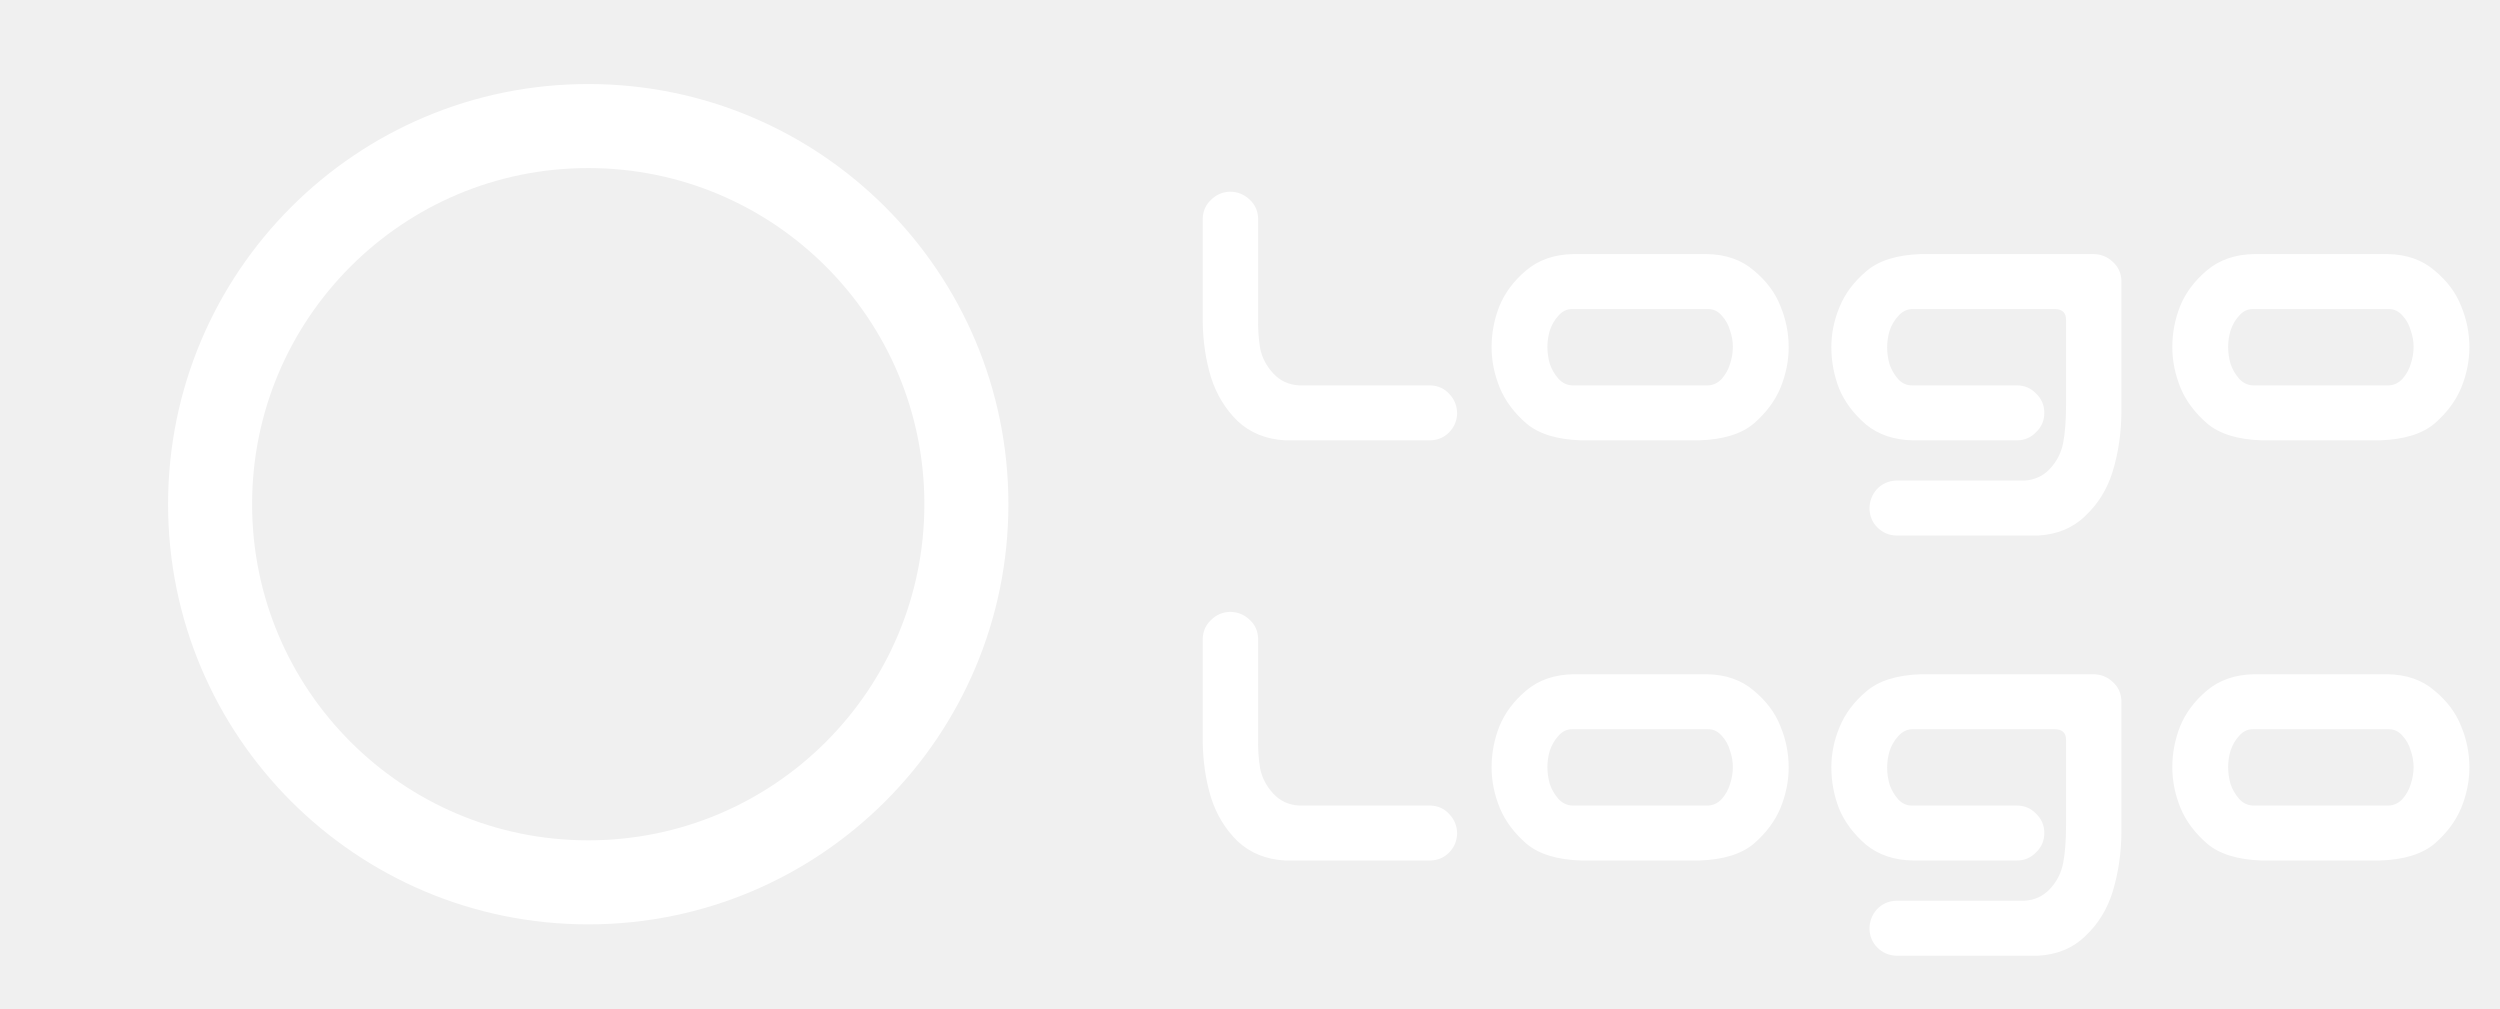
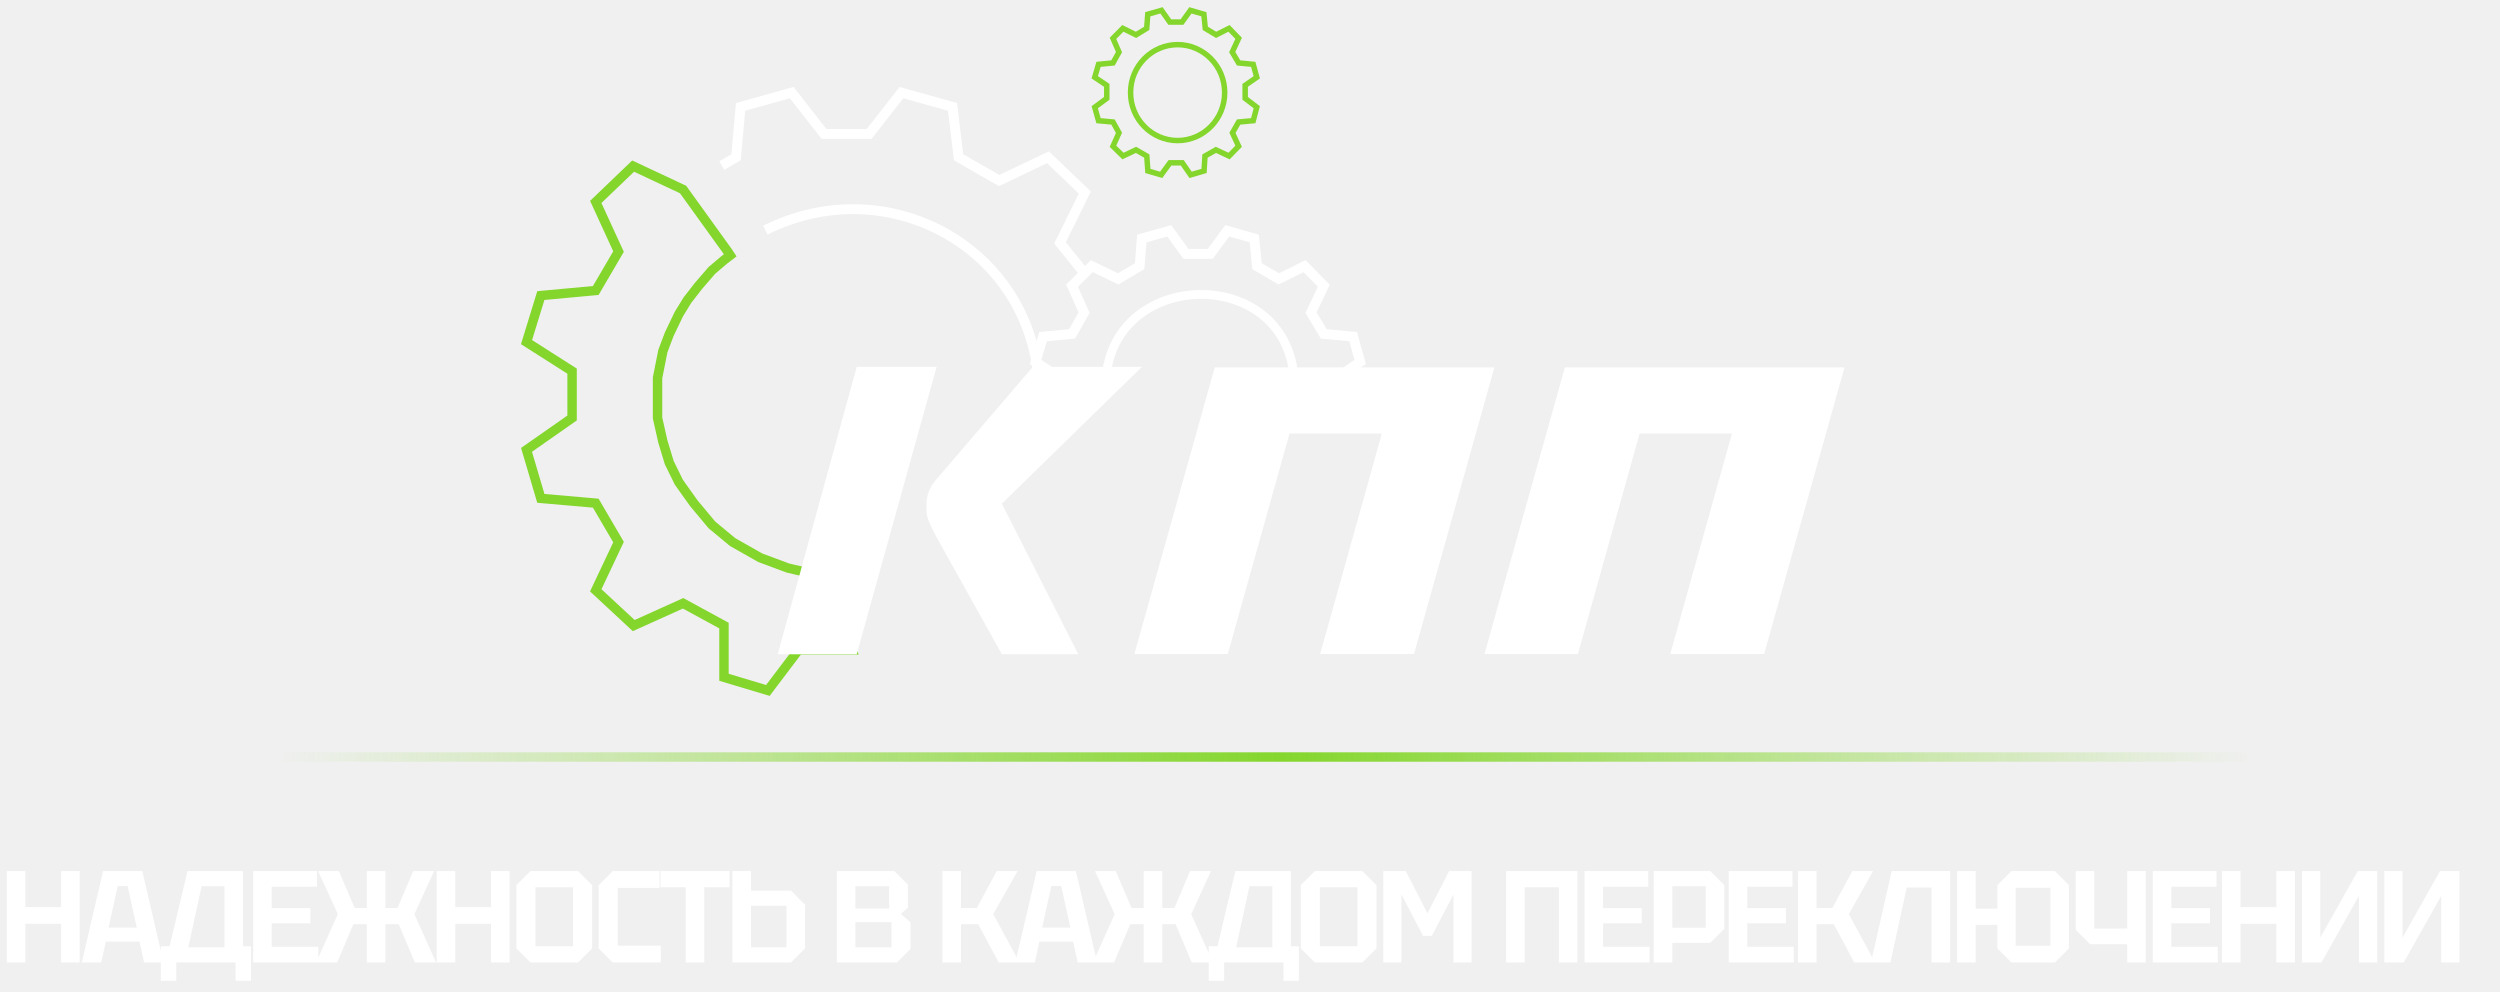
- <svg xmlns="http://www.w3.org/2000/svg" width="119" height="48" viewBox="0 0 119 48" fill="none">
-   <path d="M58.539 9.125C58.904 9.125 59.216 9.249 59.477 9.496C59.737 9.73 59.874 10.03 59.887 10.395V15.102C59.874 15.635 59.906 16.13 59.984 16.586C60.075 17.029 60.284 17.426 60.609 17.777C60.935 18.129 61.345 18.318 61.84 18.344H68.09C68.454 18.357 68.754 18.494 68.988 18.754C69.236 19.014 69.359 19.327 69.359 19.691C69.346 20.043 69.216 20.342 68.969 20.59C68.734 20.824 68.441 20.948 68.09 20.961H61.176C60.264 20.909 59.509 20.603 58.91 20.043C58.324 19.47 57.901 18.773 57.641 17.953C57.393 17.133 57.263 16.26 57.25 15.336V10.395C57.263 10.043 57.393 9.75 57.641 9.516C57.888 9.268 58.188 9.138 58.539 9.125ZM75.258 20.961C74.112 20.922 73.246 20.655 72.66 20.16C72.074 19.652 71.651 19.086 71.391 18.461C71.13 17.823 71 17.178 71 16.527C71 15.85 71.124 15.199 71.371 14.574C71.632 13.936 72.055 13.37 72.641 12.875C73.24 12.367 73.995 12.107 74.906 12.094H81.234C82.146 12.107 82.894 12.367 83.481 12.875C84.079 13.37 84.503 13.936 84.75 14.574C85.01 15.199 85.141 15.85 85.141 16.527C85.141 17.178 85.01 17.823 84.75 18.461C84.49 19.086 84.066 19.652 83.481 20.16C82.894 20.655 82.029 20.922 80.883 20.961H75.258ZM74.828 14.711C74.581 14.711 74.366 14.815 74.184 15.023C74.001 15.219 73.865 15.453 73.773 15.727C73.695 15.987 73.656 16.247 73.656 16.508C73.656 16.781 73.695 17.055 73.773 17.328C73.865 17.588 74.001 17.823 74.184 18.031C74.366 18.227 74.581 18.331 74.828 18.344H81.312C81.56 18.331 81.775 18.227 81.957 18.031C82.139 17.823 82.269 17.588 82.348 17.328C82.439 17.055 82.484 16.781 82.484 16.508C82.484 16.247 82.439 15.987 82.348 15.727C82.269 15.453 82.139 15.219 81.957 15.023C81.775 14.815 81.56 14.711 81.312 14.711H74.828ZM98.344 15.219C98.344 14.893 98.174 14.724 97.836 14.711H91C90.753 14.724 90.538 14.835 90.356 15.043C90.173 15.238 90.037 15.473 89.945 15.746C89.867 16.006 89.828 16.273 89.828 16.547C89.828 16.807 89.867 17.074 89.945 17.348C90.037 17.608 90.173 17.842 90.356 18.051C90.538 18.246 90.753 18.344 91 18.344H96C96.365 18.344 96.671 18.474 96.918 18.734C97.178 18.982 97.309 19.288 97.309 19.652C97.309 20.017 97.178 20.323 96.918 20.57C96.671 20.831 96.365 20.961 96 20.961H91.078C90.167 20.948 89.412 20.694 88.812 20.199C88.227 19.691 87.803 19.125 87.543 18.5C87.296 17.862 87.172 17.204 87.172 16.527C87.172 15.876 87.302 15.238 87.562 14.613C87.823 13.975 88.246 13.409 88.832 12.914C89.418 12.406 90.284 12.133 91.43 12.094H99.633C99.997 12.094 100.31 12.217 100.57 12.465C100.831 12.699 100.967 12.999 100.98 13.363V19.535C100.98 20.577 100.837 21.56 100.551 22.484C100.29 23.305 99.861 23.995 99.262 24.555C98.676 25.128 97.927 25.44 97.016 25.492H90.258C89.906 25.479 89.607 25.349 89.359 25.102C89.125 24.867 89.001 24.574 88.988 24.223C88.988 23.858 89.106 23.546 89.34 23.285C89.587 23.025 89.893 22.888 90.258 22.875H96.352C96.846 22.849 97.257 22.66 97.582 22.309C97.908 21.957 98.116 21.547 98.207 21.078C98.298 20.609 98.344 20.004 98.344 19.262V15.219ZM107.66 20.961C106.514 20.922 105.648 20.655 105.062 20.16C104.477 19.652 104.053 19.086 103.793 18.461C103.533 17.823 103.402 17.178 103.402 16.527C103.402 15.85 103.526 15.199 103.773 14.574C104.034 13.936 104.457 13.37 105.043 12.875C105.642 12.367 106.397 12.107 107.309 12.094H113.637C114.548 12.107 115.297 12.367 115.883 12.875C116.482 13.37 116.905 13.936 117.152 14.574C117.413 15.199 117.543 15.85 117.543 16.527C117.543 17.178 117.413 17.823 117.152 18.461C116.892 19.086 116.469 19.652 115.883 20.16C115.297 20.655 114.431 20.922 113.285 20.961H107.66ZM107.23 14.711C106.983 14.711 106.768 14.815 106.586 15.023C106.404 15.219 106.267 15.453 106.176 15.727C106.098 15.987 106.059 16.247 106.059 16.508C106.059 16.781 106.098 17.055 106.176 17.328C106.267 17.588 106.404 17.823 106.586 18.031C106.768 18.227 106.983 18.331 107.23 18.344H113.715C113.962 18.331 114.177 18.227 114.359 18.031C114.542 17.823 114.672 17.588 114.75 17.328C114.841 17.055 114.887 16.781 114.887 16.508C114.887 16.247 114.841 15.987 114.75 15.727C114.672 15.453 114.542 15.219 114.359 15.023C114.177 14.815 113.962 14.711 113.715 14.711H107.23ZM58.539 29.125C58.904 29.125 59.216 29.249 59.477 29.496C59.737 29.73 59.874 30.03 59.887 30.395V35.102C59.874 35.635 59.906 36.13 59.984 36.586C60.075 37.029 60.284 37.426 60.609 37.777C60.935 38.129 61.345 38.318 61.84 38.344H68.09C68.454 38.357 68.754 38.493 68.988 38.754C69.236 39.014 69.359 39.327 69.359 39.691C69.346 40.043 69.216 40.342 68.969 40.59C68.734 40.824 68.441 40.948 68.09 40.961H61.176C60.264 40.909 59.509 40.603 58.91 40.043C58.324 39.47 57.901 38.773 57.641 37.953C57.393 37.133 57.263 36.26 57.25 35.336V30.395C57.263 30.043 57.393 29.75 57.641 29.516C57.888 29.268 58.188 29.138 58.539 29.125ZM75.258 40.961C74.112 40.922 73.246 40.655 72.66 40.16C72.074 39.652 71.651 39.086 71.391 38.461C71.13 37.823 71 37.178 71 36.527C71 35.85 71.124 35.199 71.371 34.574C71.632 33.936 72.055 33.37 72.641 32.875C73.24 32.367 73.995 32.107 74.906 32.094H81.234C82.146 32.107 82.894 32.367 83.481 32.875C84.079 33.37 84.503 33.936 84.75 34.574C85.01 35.199 85.141 35.85 85.141 36.527C85.141 37.178 85.01 37.823 84.75 38.461C84.49 39.086 84.066 39.652 83.481 40.16C82.894 40.655 82.029 40.922 80.883 40.961H75.258ZM74.828 34.711C74.581 34.711 74.366 34.815 74.184 35.023C74.001 35.219 73.865 35.453 73.773 35.727C73.695 35.987 73.656 36.247 73.656 36.508C73.656 36.781 73.695 37.055 73.773 37.328C73.865 37.589 74.001 37.823 74.184 38.031C74.366 38.227 74.581 38.331 74.828 38.344H81.312C81.56 38.331 81.775 38.227 81.957 38.031C82.139 37.823 82.269 37.589 82.348 37.328C82.439 37.055 82.484 36.781 82.484 36.508C82.484 36.247 82.439 35.987 82.348 35.727C82.269 35.453 82.139 35.219 81.957 35.023C81.775 34.815 81.56 34.711 81.312 34.711H74.828ZM98.344 35.219C98.344 34.893 98.174 34.724 97.836 34.711H91C90.753 34.724 90.538 34.835 90.356 35.043C90.173 35.238 90.037 35.473 89.945 35.746C89.867 36.007 89.828 36.273 89.828 36.547C89.828 36.807 89.867 37.074 89.945 37.348C90.037 37.608 90.173 37.842 90.356 38.051C90.538 38.246 90.753 38.344 91 38.344H96C96.365 38.344 96.671 38.474 96.918 38.734C97.178 38.982 97.309 39.288 97.309 39.652C97.309 40.017 97.178 40.323 96.918 40.57C96.671 40.831 96.365 40.961 96 40.961H91.078C90.167 40.948 89.412 40.694 88.812 40.199C88.227 39.691 87.803 39.125 87.543 38.5C87.296 37.862 87.172 37.204 87.172 36.527C87.172 35.876 87.302 35.238 87.562 34.613C87.823 33.975 88.246 33.409 88.832 32.914C89.418 32.406 90.284 32.133 91.43 32.094H99.633C99.997 32.094 100.31 32.217 100.57 32.465C100.831 32.699 100.967 32.999 100.98 33.363V39.535C100.98 40.577 100.837 41.56 100.551 42.484C100.29 43.305 99.861 43.995 99.262 44.555C98.676 45.128 97.927 45.44 97.016 45.492H90.258C89.906 45.479 89.607 45.349 89.359 45.102C89.125 44.867 89.001 44.574 88.988 44.223C88.988 43.858 89.106 43.546 89.34 43.285C89.587 43.025 89.893 42.888 90.258 42.875H96.352C96.846 42.849 97.257 42.66 97.582 42.309C97.908 41.957 98.116 41.547 98.207 41.078C98.298 40.609 98.344 40.004 98.344 39.262V35.219ZM107.66 40.961C106.514 40.922 105.648 40.655 105.062 40.16C104.477 39.652 104.053 39.086 103.793 38.461C103.533 37.823 103.402 37.178 103.402 36.527C103.402 35.85 103.526 35.199 103.773 34.574C104.034 33.936 104.457 33.37 105.043 32.875C105.642 32.367 106.397 32.107 107.309 32.094H113.637C114.548 32.107 115.297 32.367 115.883 32.875C116.482 33.37 116.905 33.936 117.152 34.574C117.413 35.199 117.543 35.85 117.543 36.527C117.543 37.178 117.413 37.823 117.152 38.461C116.892 39.086 116.469 39.652 115.883 40.16C115.297 40.655 114.431 40.922 113.285 40.961H107.66ZM107.23 34.711C106.983 34.711 106.768 34.815 106.586 35.023C106.404 35.219 106.267 35.453 106.176 35.727C106.098 35.987 106.059 36.247 106.059 36.508C106.059 36.781 106.098 37.055 106.176 37.328C106.267 37.589 106.404 37.823 106.586 38.031C106.768 38.227 106.983 38.331 107.23 38.344H113.715C113.962 38.331 114.177 38.227 114.359 38.031C114.542 37.823 114.672 37.589 114.75 37.328C114.841 37.055 114.887 36.781 114.887 36.508C114.887 36.247 114.841 35.987 114.75 35.727C114.672 35.453 114.542 35.219 114.359 35.023C114.177 34.815 113.962 34.711 113.715 34.711H107.23Z" fill="white" />
-   <circle cx="28" cy="24" r="18" stroke="white" stroke-width="4" />
+ <svg xmlns="http://www.w3.org/2000/svg" width="242" height="96" viewBox="0 0 242 96" fill="none">
+   <path d="M0.658 93.169V84.318H2.453V87.808H5.918V84.318H7.713V93.169H5.918V89.426H2.453V93.169H0.658ZM7.917 93.169L9.978 84.318H13.772L15.833 93.169H13.949L13.506 91.146H10.244L9.801 93.169H7.917ZM10.509 89.793H13.241L12.355 85.772H11.394L10.509 89.793ZM15.571 94.939V91.601H16.418L18.151 84.318H23.524V91.601H24.296V94.939H22.804V93.169H17.063V94.939H15.571ZM18.226 91.702H21.729V85.784H19.516L18.226 91.702ZM24.507 93.169V84.318H30.678V85.835H26.303V87.909H30.046V89.376H26.303V91.652H30.805V93.169H24.507ZM37.305 93.169H35.509V89.464H34.207L32.639 93.169H30.603L32.702 88.49L30.793 84.318H32.803L34.333 87.896H35.509V84.318H37.305V87.896H38.481L39.998 84.318H42.022L40.112 88.49L42.211 93.169H40.163L38.595 89.464H37.305V93.169ZM42.272 93.169V84.318H44.068V87.808H47.532V84.318H49.328V93.169H47.532V89.426H44.068V93.169H42.272ZM49.987 91.803V85.683L51.352 84.318H55.955L57.321 85.683V91.803L55.955 93.169H51.352L49.987 91.803ZM51.833 85.885V91.601H55.474V85.885H51.833ZM57.949 91.803V85.683L59.315 84.318H63.841V85.949H59.795V91.538H63.968V93.169H59.315L57.949 91.803ZM66.379 93.169V85.885H63.939V84.318H70.615V85.885H68.175V93.169H66.379ZM76.133 87.681H72.694V91.702H76.133V87.681ZM77.929 87.58V91.803L76.563 93.169H70.898V84.318H72.694V86.214H76.563L77.929 87.58ZM82.802 87.947H86.065V85.784H82.802V87.947ZM82.802 91.702H86.292V89.262H82.802V91.702ZM87.885 85.633V87.871L87.19 88.465L88.138 89.274V91.854L86.823 93.169H81.007V84.318H86.57L87.885 85.633ZM91.226 93.169V84.318H93.022V87.896H94.552L96.487 84.318H98.497L96.145 88.49L98.687 93.169H96.676L94.691 89.464H93.022V93.169H91.226ZM98.288 93.169L100.349 84.318H104.143L106.204 93.169H104.32L103.877 91.146H100.615L100.172 93.169H98.288ZM100.88 89.793H103.612L102.727 85.772H101.765L100.88 89.793ZM112.505 93.169H110.709V89.464H109.407L107.839 93.169H105.803L107.902 88.49L105.993 84.318H108.003L109.533 87.896H110.709V84.318H112.505V87.896H113.681L115.198 84.318H117.221L115.312 88.49L117.411 93.169H115.362L113.795 89.464H112.505V93.169ZM117.004 94.939V91.601H117.851L119.583 84.318H124.957V91.601H125.729V94.939H124.237V93.169H118.496V94.939H117.004ZM119.659 91.702H123.162V85.784H120.949L119.659 91.702ZM125.915 91.803V85.683L127.281 84.318H131.883L133.249 85.683V91.803L131.883 93.169H127.281L125.915 91.803ZM127.761 85.885V91.601H131.403V85.885H127.761ZM133.903 93.169V84.318H136.077L138.177 88.415L140.276 84.318H142.45V93.169H140.693V86.581L138.606 90.589H137.747L135.66 86.581V93.169H133.903ZM145.789 93.169V84.318H152.693V93.169H150.898V85.885H147.585V93.169H145.789ZM153.381 93.169V84.318H159.552V85.835H155.177V87.909H158.919V89.376H155.177V91.652H159.678V93.169H153.381ZM161.879 89.805H165.116V85.784H161.879V89.805ZM166.912 85.683V89.907L165.546 91.272H161.879V93.169H160.084V84.318H165.546L166.912 85.683ZM167.342 93.169V84.318H173.513V85.835H169.138V87.909H172.881V89.376H169.138V91.652H173.639V93.169H167.342ZM174.045 93.169V84.318H175.841V87.896H177.371L179.305 84.318H181.316L178.964 88.49L181.505 93.169H179.495L177.51 89.464H175.841V93.169H174.045ZM188.77 84.318V93.169H186.974V85.911H184.572L182.991 93.169H181.107L183.117 84.318H188.77ZM189.451 93.169V84.318H191.247V87.959H193.346V85.683L194.711 84.318H198.909L200.275 85.683V91.803L198.909 93.169H194.711L193.346 91.803V89.527H191.247V93.169H189.451ZM195.116 85.936V91.55H198.479V85.936H195.116ZM207.71 84.318V93.169H205.915V91.399H202.324L200.933 90.008V84.318H202.728V89.881H205.915V84.318H207.71ZM208.389 93.169V84.318H214.559V85.835H210.184V87.909H213.927V89.376H210.184V91.652H214.686V93.169H208.389ZM215.091 93.169V84.318H216.887V87.808H220.352V84.318H222.147V93.169H220.352V89.426H216.887V93.169H215.091ZM230.115 93.169H228.345V86.72L224.715 93.169H222.831V84.318H224.602V90.766L228.231 84.318H230.115V93.169ZM238.077 93.169H236.307V86.72L232.678 93.169H230.794V84.318H232.564V90.766L236.193 84.318H238.077V93.169Z" fill="white" />
+   <line x1="9.344" y1="73.28" x2="231.906" y2="73.28" stroke="url(#paint0_linear_145_313)" stroke-width="0.911" />
+   <path d="M74.329 66.835L77.302 62.904H82.416L79.065 55.637L76.281 54.99L73.6 53.994L70.919 52.474L68.909 50.809L67.156 48.706L65.713 46.678L64.784 44.787L64.166 42.747L63.65 40.461V38.267V36.575L64.166 33.987L64.784 32.345L65.713 30.404L66.537 29.06L67.62 27.667L68.909 26.174L70.081 25.178L70.686 24.715L70.448 24.352L66.123 18.346L61.288 16.079L57.669 19.547L59.874 24.352L57.669 28.12L52.354 28.611L50.968 33.116L55.379 35.928V40.461L50.968 43.546L52.354 48.242L57.669 48.706L59.874 52.474L57.669 57.143L61.345 60.556L66.123 58.399L70.081 60.556V65.561L74.329 66.835Z" stroke="#7BD41C" stroke-opacity="0.92" stroke-width="0.911" />
+   <path d="M74.089 22.279C85.439 16.604 98.754 23.37 100.427 35.739M69.869 16.022L71.251 15.222L71.688 10.347L76.636 8.964L79.764 12.966H84.13L87.258 8.964L92.206 10.347L92.788 15.222L96.717 17.477L101.446 15.222L105.011 18.641L102.61 23.516L105.011 26.485" stroke="white" stroke-width="0.956" />
+   <path d="M111.105 1.379L111.001 2.745L109.965 3.375L108.691 2.745L107.737 3.709L108.319 5.044L107.737 6.091L106.337 6.228L105.971 7.48L107.134 8.261V9.521L105.971 10.378L106.337 11.683L107.737 11.812L108.319 12.859L107.737 14.157L108.706 15.105L109.965 14.506L111.008 15.105L111.113 16.547L112.402 16.926L113.251 15.758H114.443L115.248 16.926L116.552 16.547L116.641 15.105L117.7 14.506L118.974 15.105L119.898 14.157L119.302 12.859L119.898 11.812L121.313 11.683L121.656 10.378L120.531 9.521V8.261L121.656 7.48L121.313 6.228L119.898 6.091L119.279 5.044L119.898 3.709L118.966 2.745L117.722 3.375L116.671 2.745L116.537 1.379L115.233 1L114.414 2.138H113.236L112.432 1L111.105 1.379Z" stroke="#7BD41C" stroke-opacity="0.92" stroke-width="0.531" />
+   <path d="M113.994 4.321C116.505 4.321 118.549 6.395 118.549 8.963C118.549 11.532 116.505 13.606 113.994 13.606C111.482 13.606 109.438 11.532 109.438 8.963C109.438 6.395 111.482 4.321 113.994 4.321Z" stroke="#7BD41C" stroke-opacity="0.92" stroke-width="0.531" />
+   <path d="M104.379 63.33H96.979L90.667 52.015C90.201 51.084 89.684 50.276 89.684 49.377V48.755C89.684 47.942 90.025 47.06 90.667 46.375L99.98 35.51H110.538L96.979 48.755L104.379 63.33ZM82.931 63.33H75.284L82.931 35.51H90.667L82.931 63.33Z" fill="white" />
+   <g clip-path="url(#clip0_145_313)">
+     <path d="M112.866 61.459L119.599 37.462H141.581L134.849 61.459H130.836L136.811 40.117H122.81L116.835 61.459H112.866Z" fill="white" />
+     <mask id="mask0_145_313" style="mask-type:luminance" maskUnits="userSpaceOnUse" x="109" y="35" width="36" height="29">
+       <path d="M144.754 35.51H109.694V63.33H144.754V35.51Z" fill="white" />
+     </mask>
+     <g mask="url(#mask0_145_313)">
+       <path d="M112.862 61.459L110.435 61.071L109.801 63.33H112.862V61.459ZM119.599 37.436V35.565H117.588L117.172 37.049L119.599 37.436ZM141.597 37.436L144.024 37.823L144.657 35.565H141.597V37.436ZM134.859 61.459V63.33H136.87L137.286 61.846L134.859 61.459ZM130.843 61.459L128.416 61.072L127.784 63.33H130.843V61.459ZM136.822 40.094L139.25 40.48L139.882 38.223H136.822V40.094ZM122.812 40.094V38.223H120.8L120.384 39.708L122.812 40.094ZM116.833 61.459V63.33H118.845L119.261 61.845L116.833 61.459ZM112.862 61.459L115.29 61.846L122.027 37.823L119.599 37.436L117.172 37.049L110.435 61.071L112.862 61.459ZM119.599 37.436V39.307H141.597V37.436V35.565H119.599V37.436ZM141.597 37.436L139.169 37.049L132.432 61.071L134.859 61.459L137.286 61.846L144.024 37.823L141.597 37.436ZM134.859 61.459V59.588H130.843V61.459V63.33H134.859V61.459ZM130.843 61.459L133.271 61.845L139.25 40.48L136.822 40.094L134.395 39.708L128.416 61.072L130.843 61.459ZM136.822 40.094V38.223H122.812V40.094V41.965H136.822V40.094ZM122.812 40.094L120.384 39.708L114.405 61.072L116.833 61.459L119.261 61.845L125.24 40.48L122.812 40.094ZM116.833 61.459V59.588H112.862V61.459V63.33H116.833V61.459Z" fill="white" />
+     </g>
+   </g>
+   <g clip-path="url(#clip1_145_313)">
+     <g clip-path="url(#clip2_145_313)">
+       <mask id="mask1_145_313" style="mask-type:luminance" maskUnits="userSpaceOnUse" x="143" y="35" width="36" height="29">
+         <path d="M178.645 35.509H143.585V63.33H178.645V35.509Z" fill="white" />
+       </mask>
+       <g mask="url(#mask1_145_313)">
+         <path d="M146.754 61.459L144.326 61.071L143.693 63.33H146.754V61.459ZM153.491 37.436V35.565H151.48L151.064 37.049L153.491 37.436ZM175.488 37.436L177.916 37.823L178.549 35.565H175.488V37.436ZM168.751 61.459V63.33H170.762L171.178 61.846L168.751 61.459ZM164.735 61.459L162.307 61.072L161.676 63.33H164.735V61.459ZM170.714 40.094L173.142 40.48L173.773 38.223H170.714V40.094ZM156.704 40.094V38.223H154.691L154.276 39.708L156.704 40.094ZM150.725 61.459V63.33H152.737L153.152 61.845L150.725 61.459ZM146.754 61.459L149.181 61.846L155.919 37.823L153.491 37.436L151.064 37.049L144.326 61.071L146.754 61.459ZM153.491 37.436V39.307H175.488V37.436V35.565H153.491V37.436ZM175.488 37.436L173.061 37.049L166.323 61.071L168.751 61.459L171.178 61.846L177.916 37.823L175.488 37.436ZM168.751 61.459V59.588H164.735V61.459V63.33H168.751V61.459ZM164.735 61.459L167.163 61.845L173.142 40.48L170.714 40.094L168.286 39.708L162.307 61.072L164.735 61.459ZM170.714 40.094V38.223H156.704V40.094V41.965H170.714V40.094ZM156.704 40.094L154.276 39.708L148.297 61.072L150.725 61.459L153.152 61.845L159.131 40.48L156.704 40.094ZM150.725 61.459V59.588H146.754V61.459V63.33H150.725V61.459Z" fill="white" />
+       </g>
+     </g>
+   </g>
+   <path d="M129.413 36.571L131.668 35.04L130.981 32.587L128.144 32.319L126.905 30.267L128.144 27.651L126.278 25.762L123.784 26.997L121.679 25.762L121.41 23.086L118.797 22.343L117.155 24.573H114.796L113.183 22.343L110.525 23.086L110.316 25.762L108.241 26.997L105.687 25.762L103.776 27.651L104.941 30.267L103.776 32.319L100.969 32.587L100.238 35.04L102.567 36.571" stroke="white" stroke-width="0.956" />
+   <path d="M107.033 37.42C107.033 25.714 125.297 25.343 125.297 37.42" stroke="white" stroke-width="0.849" />
+   <defs>
+     <linearGradient id="paint0_linear_145_313" x1="-3.251" y1="73.736" x2="251.105" y2="73.736" gradientUnits="userSpaceOnUse">
+       <stop offset="0.118" stop-color="#7BD41C" stop-opacity="0" />
+       <stop offset="0.501" stop-color="#7BD41C" stop-opacity="0.92" />
+       <stop offset="0.87" stop-color="#7BD41C" stop-opacity="0" />
+     </linearGradient>
+     <clipPath id="clip0_145_313">
+       <rect width="37.744" height="27.82" fill="white" transform="translate(109.775 35.5098)" />
+     </clipPath>
+     <clipPath id="clip1_145_313">
+       <rect width="37.744" height="27.82" fill="white" transform="translate(143.615 35.5098)" />
+     </clipPath>
+     <clipPath id="clip2_145_313">
+       <rect width="37.744" height="27.82" fill="white" transform="translate(143.667 35.5098)" />
+     </clipPath>
+   </defs>
</svg>
